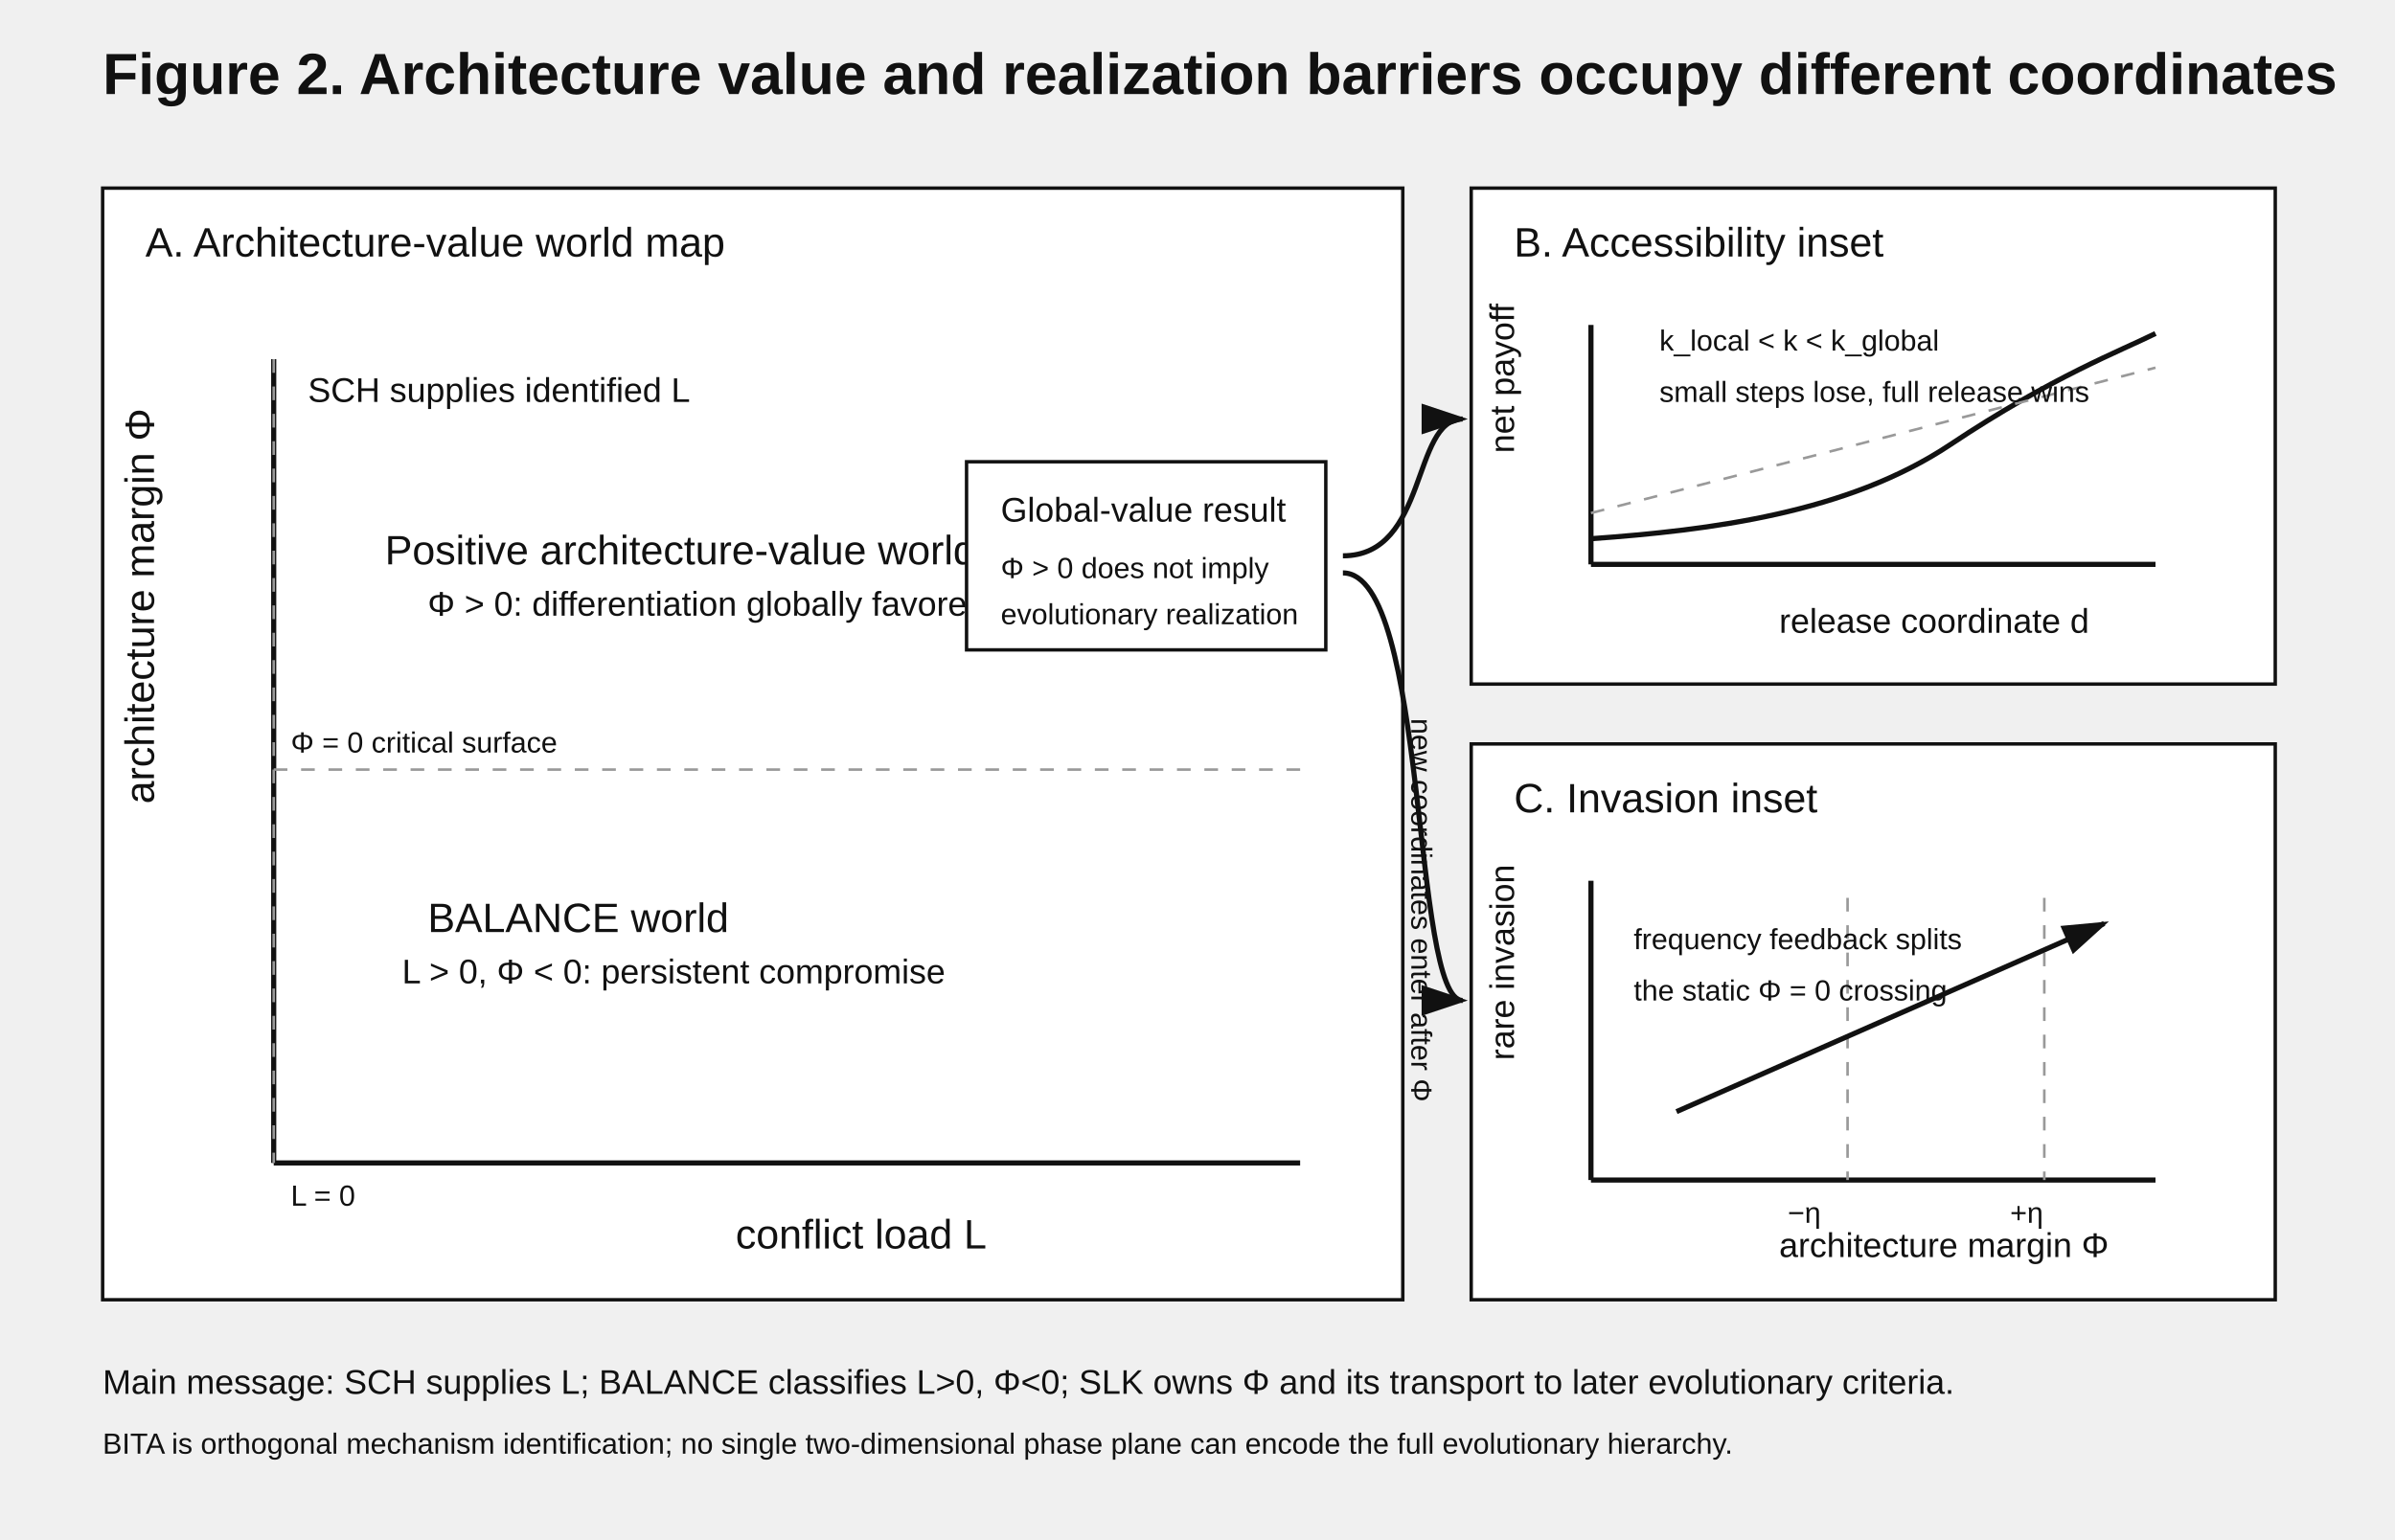
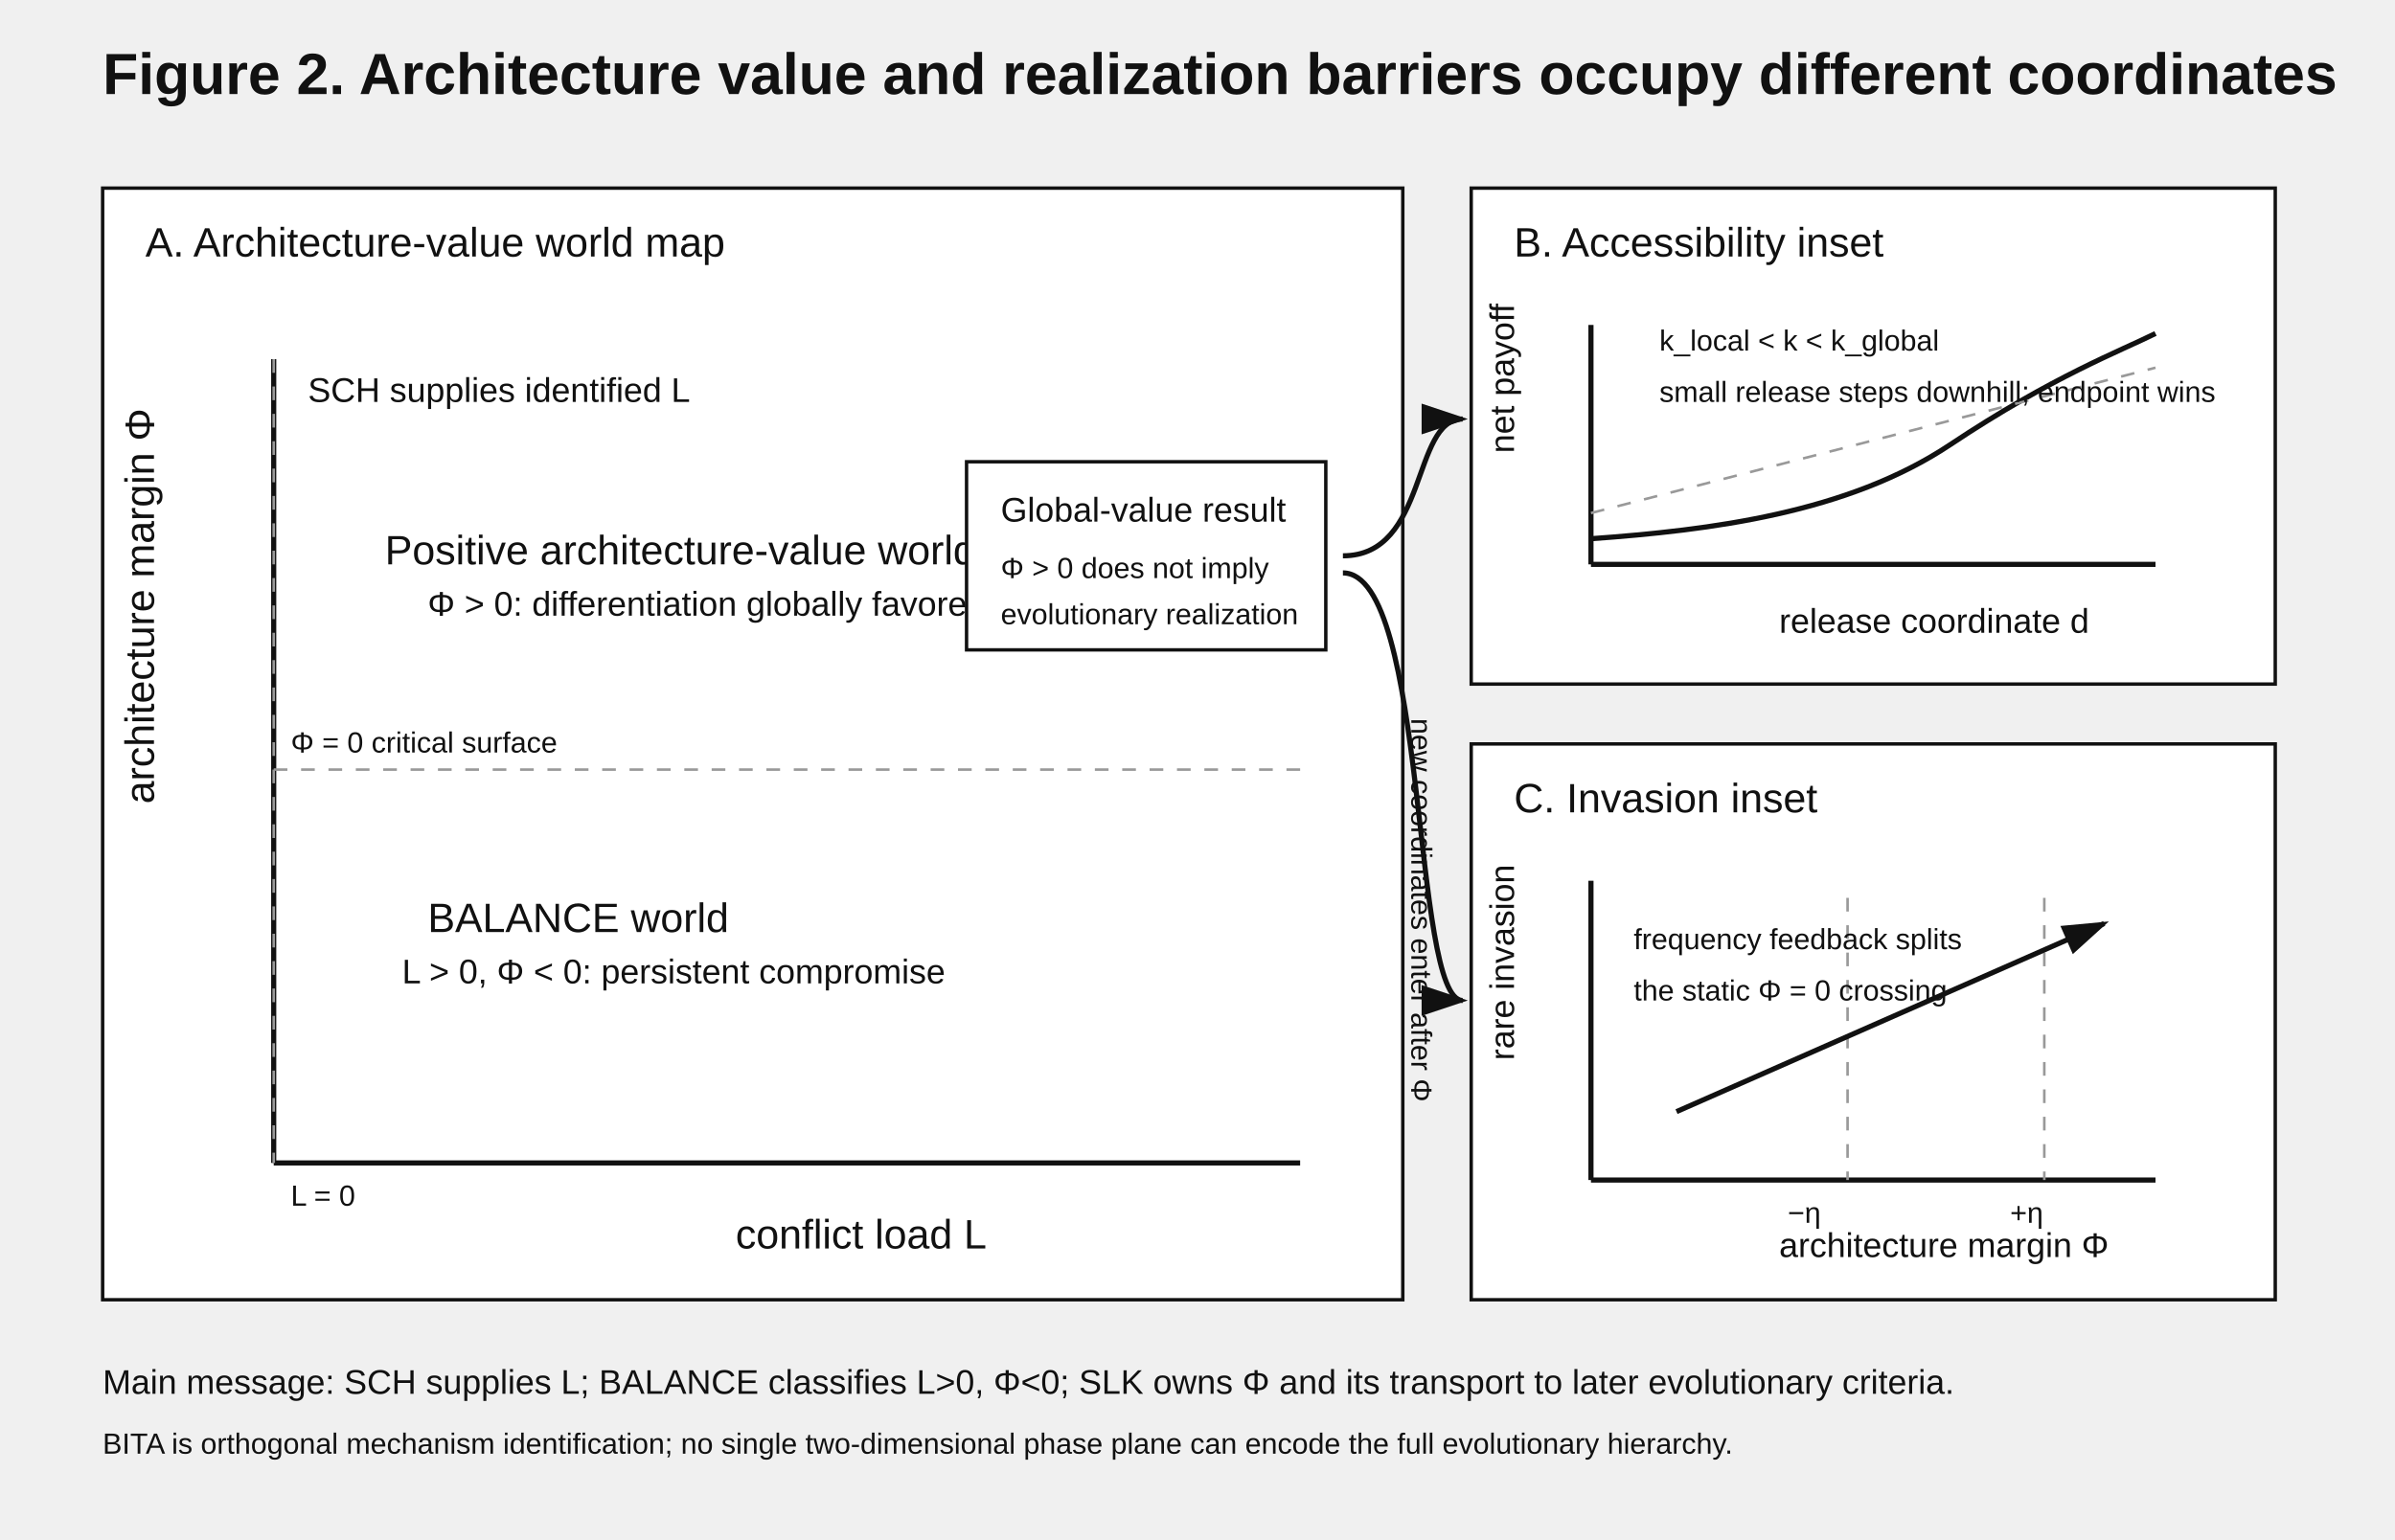
<svg xmlns="http://www.w3.org/2000/svg" width="1400" height="900" viewBox="0 0 1400 900">
  <defs>
    <style>
      .t{font-family:Arial,Helvetica,sans-serif;fill:#111}.h{font-size:34px;font-weight:700}.m{font-size:24px}.s{font-size:20px}.xs{font-size:17px}.axis{stroke:#111;stroke-width:3}.grid{stroke:#999;stroke-width:1.5;stroke-dasharray:8 8}.box{fill:#fff;stroke:#111;stroke-width:2}.arrow{stroke:#111;stroke-width:3;fill:none;marker-end:url(#a)}
    </style>
    <marker id="a" markerWidth="10" markerHeight="10" refX="8" refY="3" orient="auto">
      <path d="M0,0 L0,6 L9,3 z" fill="#111" />
    </marker>
  </defs>
  <text x="60" y="55" class="t h">Figure 2. Architecture value and realization barriers occupy different coordinates</text>
  <rect x="60" y="110" width="760" height="650" class="box" />
  <text x="85" y="150" class="t m">A. Architecture-value world map</text>
  <line x1="160" y1="680" x2="760" y2="680" class="axis" />
  <line x1="160" y1="680" x2="160" y2="210" class="axis" />
  <text x="430" y="730" class="t m">conflict load L</text>
  <text x="90" y="470" class="t m" transform="rotate(-90 90 470)">architecture margin Φ</text>
  <line x1="160" y1="450" x2="760" y2="450" class="grid" />
  <text x="170" y="440" class="t xs">Φ = 0 critical surface</text>
  <line x1="160" y1="210" x2="160" y2="680" class="grid" />
  <text x="170" y="705" class="t xs">L = 0</text>
  <text x="225" y="330" class="t m">Positive architecture-value world</text>
  <text x="250" y="360" class="t s">Φ &gt; 0: differentiation globally favored</text>
  <text x="250" y="545" class="t m">BALANCE world</text>
  <text x="235" y="575" class="t s">L &gt; 0, Φ &lt; 0: persistent compromise</text>
  <text x="180" y="235" class="t s">SCH supplies identified L</text>
  <rect x="565" y="270" width="210" height="110" class="box" />
  <text x="585" y="305" class="t s">Global-value result</text>
  <text x="585" y="338" class="t xs">Φ &gt; 0 does not imply</text>
  <text x="585" y="365" class="t xs">evolutionary realization</text>
  <rect x="860" y="110" width="470" height="290" class="box" />
  <text x="885" y="150" class="t m">B. Accessibility inset</text>
  <line x1="930" y1="330" x2="1260" y2="330" class="axis" />
  <line x1="930" y1="330" x2="930" y2="190" class="axis" />
  <text x="1040" y="370" class="t s">release coordinate d</text>
  <text x="885" y="265" class="t s" transform="rotate(-90 885 265)">net payoff</text>
  <path d="M930 315 C1000 310, 1080 300, 1140 260 S1240 205,1260 195" stroke="#111" stroke-width="3" fill="none" />
  <line x1="930" y1="300" x2="1260" y2="215" class="grid" />
  <text x="970" y="205" class="t xs">k_local &lt; k &lt; k_global</text>
-   <text x="970" y="235" class="t xs">small steps lose, full release wins</text>
+   <text x="970" y="235" class="t xs">small release steps downhill; endpoint wins</text>
  <rect x="860" y="435" width="470" height="325" class="box" />
  <text x="885" y="475" class="t m">C. Invasion inset</text>
  <line x1="930" y1="690" x2="1260" y2="690" class="axis" />
  <line x1="930" y1="690" x2="930" y2="515" class="axis" />
  <text x="1040" y="735" class="t s">architecture margin Φ</text>
  <text x="885" y="620" class="t s" transform="rotate(-90 885 620)">rare invasion</text>
  <line x1="1080" y1="525" x2="1080" y2="690" class="grid" />
  <line x1="1195" y1="525" x2="1195" y2="690" class="grid" />
  <text x="1045" y="715" class="t xs">−η</text>
  <text x="1175" y="715" class="t xs">+η</text>
  <text x="955" y="555" class="t xs">frequency feedback splits</text>
  <text x="955" y="585" class="t xs">the static Φ = 0 crossing</text>
  <path d="M980 650 L1230 540" class="arrow" />
  <path d="M785 325 C835 325, 825 245, 855 245" class="arrow" />
  <path d="M785 335 C835 335, 825 585, 855 585" class="arrow" />
  <text x="825" y="420" class="t xs" transform="rotate(90 825 420)">new coordinates enter after Φ</text>
  <text x="60" y="815" class="t s">Main message: SCH supplies L; BALANCE classifies L&gt;0, Φ&lt;0; SLK owns Φ and its transport to later evolutionary criteria.</text>
  <text x="60" y="850" class="t xs">BITA is orthogonal mechanism identification; no single two-dimensional phase plane can encode the full evolutionary hierarchy.</text>
</svg>
